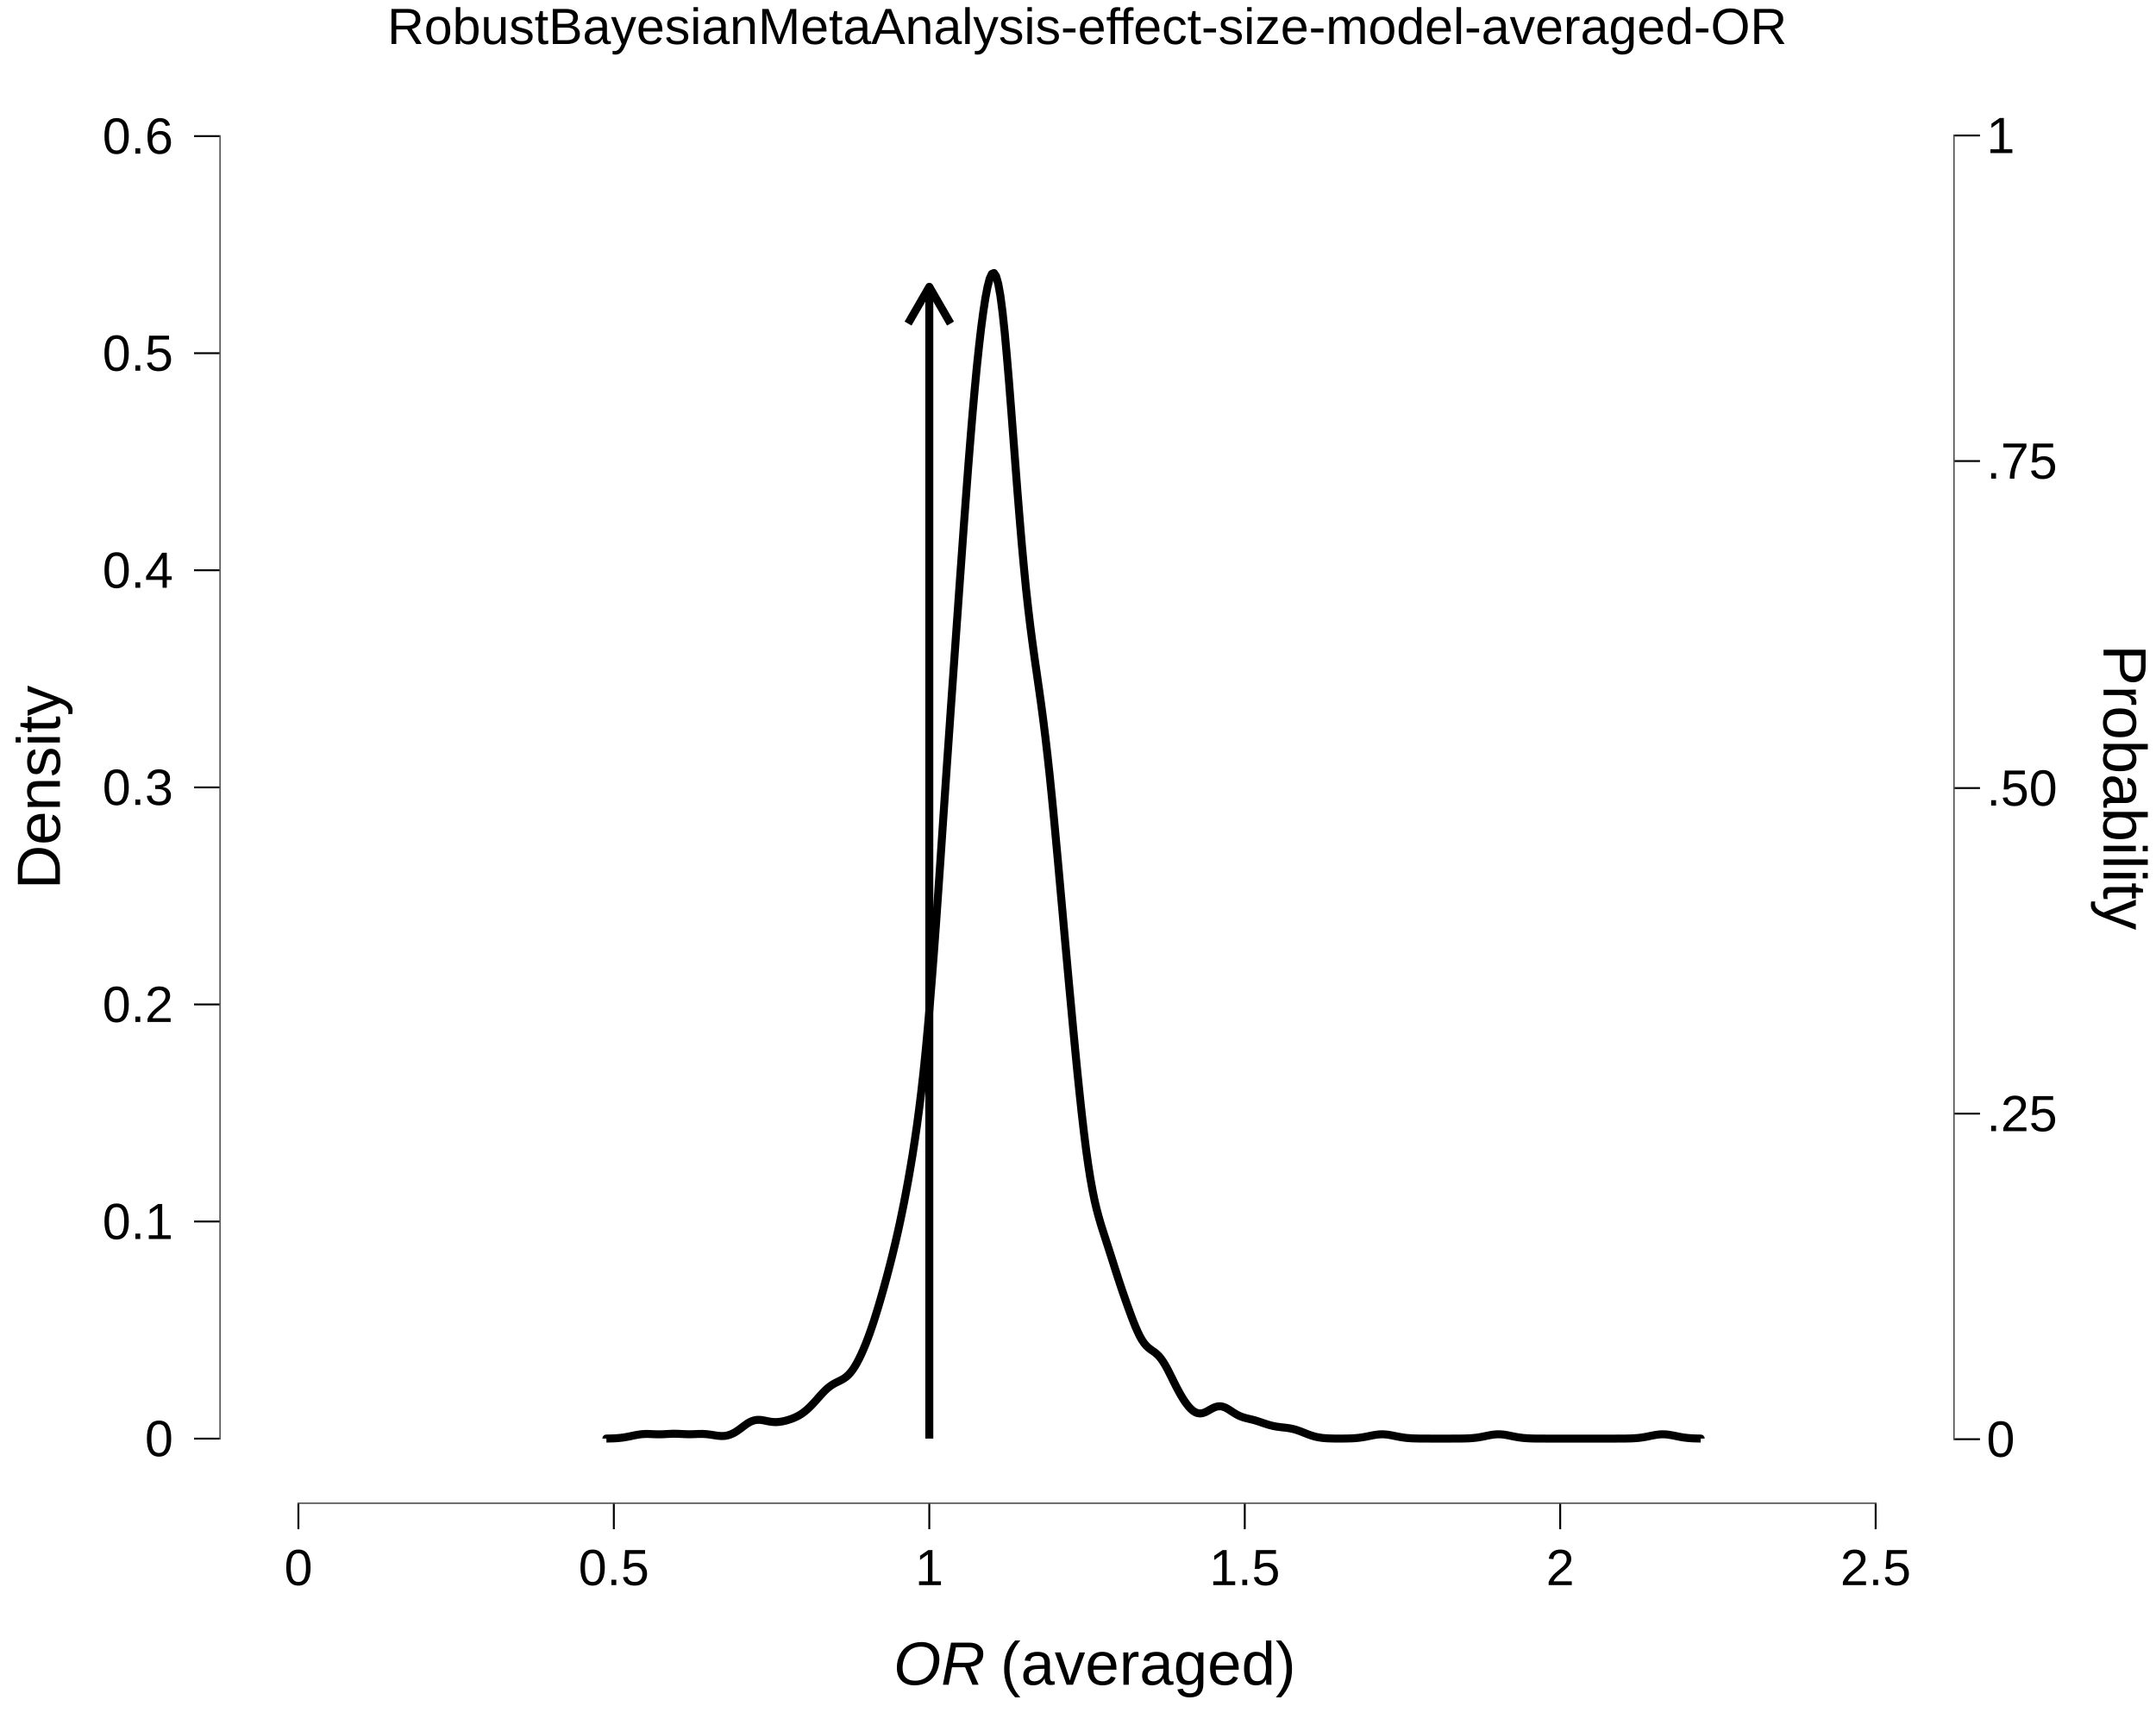
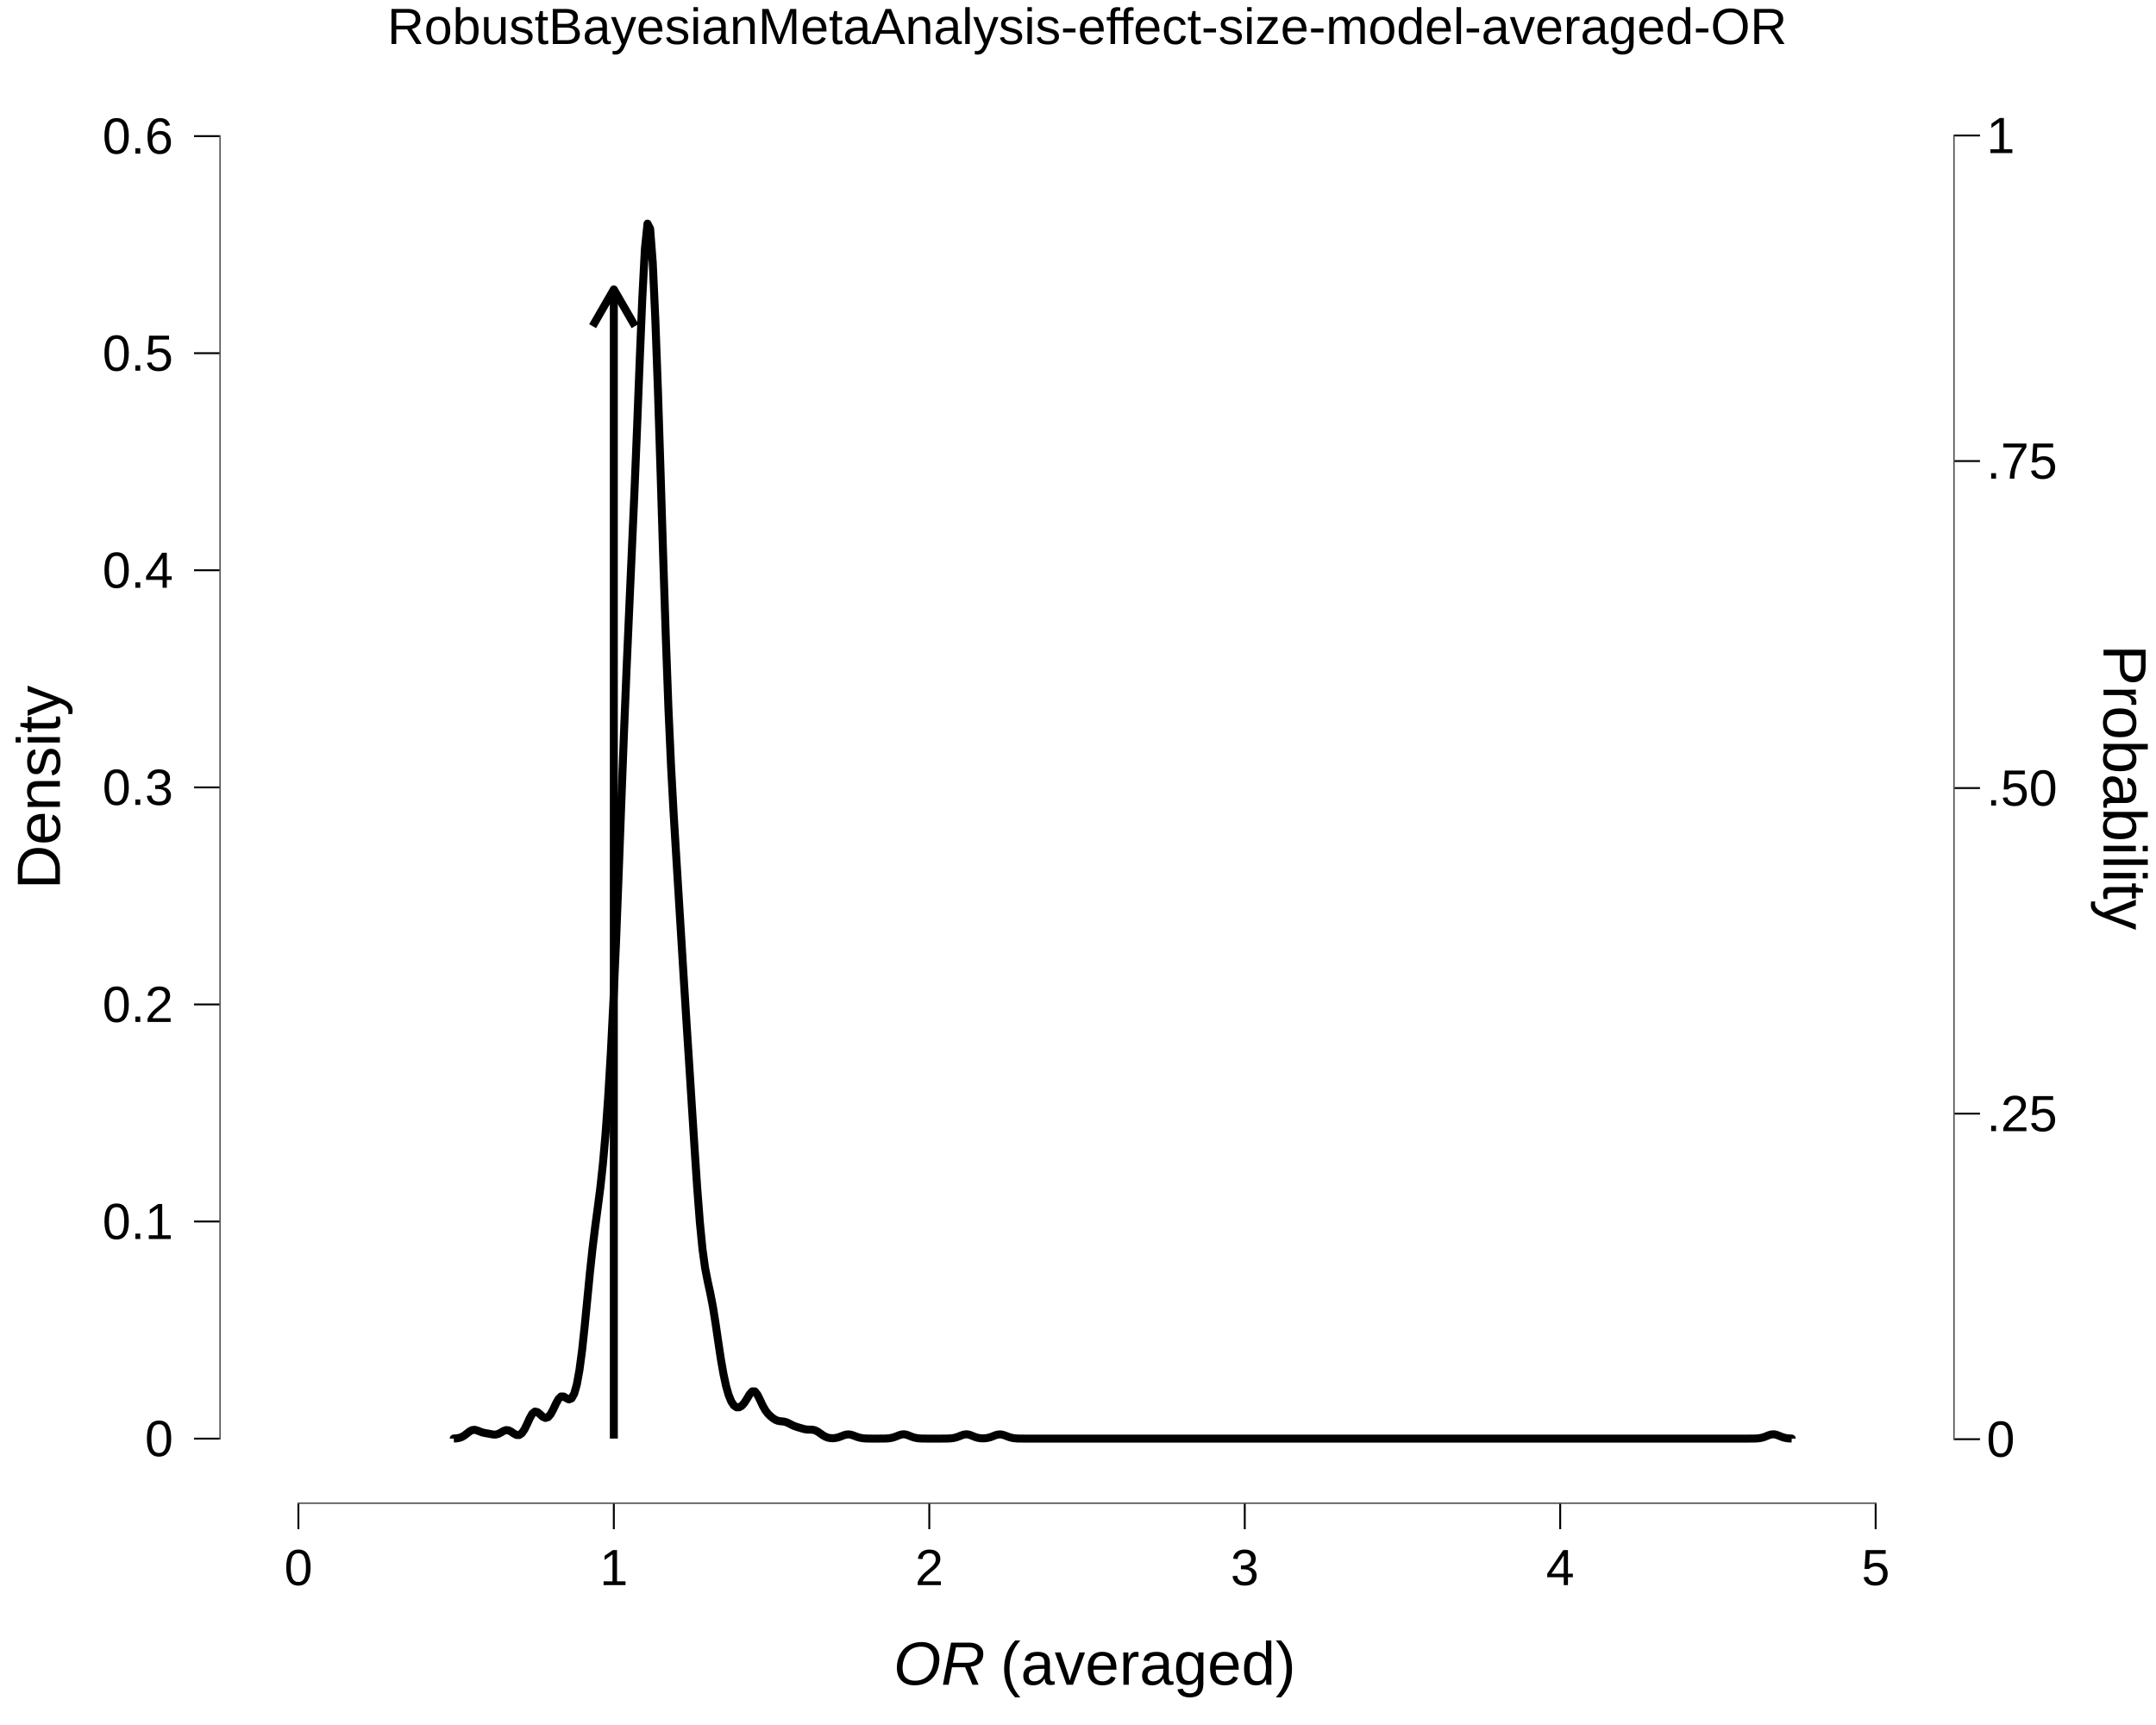
<svg xmlns="http://www.w3.org/2000/svg" viewBox="0 0 720.00 576.00">
  <defs>
    <style type="text/css">
    line, polyline, polygon, path, rect, circle {
      fill: none;
      stroke: #000000;
      stroke-linecap: round;
      stroke-linejoin: round;
      stroke-miterlimit: 10.00;
    }
  </style>
  </defs>
  <rect width="100%" height="100%" style="stroke: none; fill: #FFFFFF;" />
  <rect x="0.00" y="0.00" width="720.00" height="576.00" style="stroke-width: 10.67; stroke: none;" />
  <defs>
    <clipPath id="cpNzMuMzF8NjUyLjcyfDUwMi4xMXwyMy43MA==">
      <rect x="73.31" y="23.70" width="579.41" height="478.41" />
    </clipPath>
  </defs>
  <rect x="73.31" y="23.70" width="579.41" height="478.41" style="stroke-width: 10.67; stroke: none;" clip-path="url(#cpNzMuMzF8NjUyLjcyfDUwMi4xMXwyMy43MA==)" />
-   <polyline points="202.50,480.37 202.50,480.35 203.22,480.34 203.94,480.32 204.65,480.30 205.37,480.27 206.08,480.22 206.80,480.16 207.51,480.08 208.23,479.99 208.94,479.87 209.66,479.74 210.37,479.60 211.09,479.45 211.80,479.30 212.52,479.16 213.23,479.04 213.95,478.94 214.66,478.87 215.38,478.83 216.09,478.82 216.81,478.83 217.52,478.86 218.24,478.89 218.95,478.92 219.67,478.93 220.38,478.94 221.10,478.92 221.81,478.89 222.53,478.85 223.24,478.81 223.96,478.78 224.67,478.75 225.39,478.75 226.10,478.76 226.82,478.79 227.53,478.82 228.25,478.86 228.96,478.89 229.68,478.91 230.39,478.91 231.11,478.90 231.83,478.88 232.54,478.85 233.26,478.82 233.97,478.81 234.69,478.81 235.40,478.85 236.12,478.90 236.83,478.99 237.55,479.09 238.26,479.20 238.98,479.31 239.69,479.41 240.41,479.48 241.12,479.51 241.84,479.48 242.55,479.39 243.27,479.22 243.98,478.98 244.70,478.67 245.41,478.29 246.13,477.84 246.84,477.34 247.56,476.81 248.27,476.27 248.99,475.74 249.70,475.25 250.42,474.84 251.13,474.51 251.85,474.28 252.56,474.14 253.28,474.10 253.99,474.13 254.71,474.23 255.42,474.36 256.14,474.51 256.85,474.65 257.57,474.76 258.29,474.83 259.00,474.86 259.72,474.83 260.43,474.76 261.15,474.65 261.86,474.50 262.58,474.32 263.29,474.11 264.01,473.88 264.72,473.62 265.44,473.32 266.15,472.98 266.87,472.60 267.58,472.16 268.30,471.66 269.01,471.10 269.73,470.48 270.44,469.80 271.16,469.08 271.87,468.31 272.59,467.52 273.30,466.71 274.02,465.91 274.73,465.13 275.45,464.40 276.16,463.73 276.88,463.13 277.59,462.61 278.31,462.16 279.02,461.76 279.74,461.41 280.45,461.06 281.17,460.69 281.88,460.26 282.60,459.74 283.31,459.10 284.03,458.32 284.74,457.39 285.46,456.31 286.18,455.08 286.89,453.72 287.61,452.23 288.32,450.63 289.04,448.90 289.75,447.06 290.47,445.12 291.18,443.06 291.90,440.90 292.61,438.64 293.33,436.30 294.04,433.88 294.76,431.38 295.47,428.82 296.19,426.19 296.90,423.48 297.62,420.68 298.33,417.80 299.05,414.81 299.76,411.70 300.48,408.46 301.19,405.06 301.91,401.51 302.62,397.80 303.34,393.90 304.05,389.80 304.77,385.47 305.48,380.86 306.20,375.93 306.91,370.61 307.63,364.83 308.34,358.53 309.06,351.63 309.77,344.04 310.49,335.81 311.20,326.97 311.92,317.57 312.64,307.72 313.35,297.53 314.07,287.12 314.78,276.61 315.50,266.10 316.21,255.65 316.93,245.30 317.64,235.05 318.36,224.89 319.07,214.78 319.79,204.70 320.50,194.65 321.22,184.66 321.93,174.78 322.65,165.08 323.36,155.67 324.08,146.62 324.79,138.02 325.51,129.95 326.22,122.48 326.94,115.67 327.65,109.53 328.37,104.11 329.08,99.48 329.80,95.74 330.51,93.03 331.23,91.46 331.94,91.17 332.66,92.26 333.37,94.80 334.09,98.79 334.80,104.25 335.52,111.00 336.23,118.78 336.95,127.35 337.66,136.46 338.38,145.85 339.10,155.29 339.81,164.55 340.53,173.45 341.24,181.86 341.96,189.69 342.67,196.88 343.39,203.39 344.10,209.33 344.82,214.81 345.53,219.97 346.25,224.96 346.96,229.94 347.68,235.05 348.39,240.42 349.11,246.16 349.82,252.31 350.54,258.89 351.25,265.89 351.97,273.26 352.68,280.90 353.40,288.72 354.11,296.64 354.83,304.60 355.54,312.56 356.26,320.47 356.97,328.30 357.69,336.04 358.40,343.67 359.12,351.13 359.83,358.39 360.55,365.35 361.26,371.95 361.98,378.12 362.69,383.79 363.41,388.90 364.12,393.45 364.84,397.44 365.55,400.92 366.27,403.95 366.99,406.63 367.70,409.06 368.42,411.33 369.13,413.54 369.85,415.74 370.56,417.96 371.28,420.20 371.99,422.45 372.71,424.69 373.42,426.90 374.14,429.07 374.85,431.19 375.57,433.26 376.28,435.29 377.00,437.28 377.71,439.23 378.43,441.11 379.14,442.89 379.86,444.54 380.57,446.03 381.29,447.32 382.00,448.39 382.72,449.27 383.43,449.96 384.15,450.53 384.86,451.03 385.58,451.53 386.29,452.11 387.01,452.81 387.72,453.67 388.44,454.70 389.15,455.87 389.87,457.17 390.58,458.56 391.30,460.00 392.01,461.45 392.73,462.87 393.45,464.24 394.16,465.54 394.88,466.75 395.59,467.86 396.31,468.86 397.02,469.75 397.74,470.50 398.45,471.11 399.17,471.56 399.88,471.84 400.60,471.96 401.31,471.92 402.03,471.74 402.74,471.44 403.46,471.06 404.17,470.65 404.89,470.26 405.60,469.93 406.32,469.69 407.03,469.58 407.75,469.59 408.46,469.74 409.18,470.01 409.89,470.38 410.61,470.82 411.32,471.29 412.04,471.76 412.75,472.19 413.47,472.58 414.18,472.90 414.90,473.17 415.61,473.40 416.33,473.59 417.04,473.76 417.76,473.93 418.47,474.11 419.19,474.30 419.90,474.52 420.62,474.76 421.34,475.00 422.05,475.25 422.77,475.48 423.48,475.71 424.20,475.91 424.91,476.09 425.63,476.24 426.34,476.37 427.06,476.47 427.77,476.56 428.49,476.64 429.20,476.72 429.92,476.81 430.63,476.92 431.35,477.06 432.06,477.22 432.78,477.42 433.49,477.66 434.21,477.91 434.92,478.19 435.64,478.48 436.35,478.76 437.07,479.04 437.78,479.29 438.50,479.51 439.21,479.71 439.93,479.87 440.64,480.00 441.36,480.11 442.07,480.19 442.79,480.24 443.50,480.29 444.22,480.31 444.93,480.33 445.65,480.35 446.36,480.35 447.08,480.36 447.80,480.36 448.51,480.35 449.23,480.34 449.94,480.33 450.66,480.31 451.37,480.29 452.09,480.25 452.80,480.20 453.52,480.13 454.23,480.04 454.95,479.94 455.66,479.82 456.38,479.69 457.09,479.54 457.81,479.40 458.52,479.25 459.24,479.13 459.95,479.03 460.67,478.96 461.38,478.93 462.10,478.94 462.81,478.99 463.53,479.07 464.24,479.19 464.96,479.32 465.67,479.47 466.39,479.61 467.10,479.75 467.82,479.88 468.53,479.99 469.25,480.09 469.96,480.17 470.68,480.22 471.39,480.27 472.11,480.30 472.82,480.32 473.54,480.34 474.25,480.35 474.97,480.36 475.69,480.36 476.40,480.36 477.12,480.36 477.83,480.37 478.55,480.37 479.26,480.37 479.98,480.37 480.69,480.37 481.41,480.37 482.12,480.37 482.84,480.37 483.55,480.37 484.27,480.37 484.98,480.36 485.70,480.36 486.41,480.36 487.13,480.36 487.84,480.35 488.56,480.34 489.27,480.32 489.99,480.30 490.70,480.27 491.42,480.22 492.13,480.16 492.85,480.08 493.56,479.99 494.28,479.87 494.99,479.74 495.71,479.60 496.42,479.45 497.14,479.31 497.85,479.17 498.57,479.06 499.28,478.98 500.00,478.93 500.71,478.93 501.43,478.96 502.15,479.03 502.86,479.14 503.58,479.27 504.29,479.41 505.01,479.56 505.72,479.70 506.44,479.83 507.15,479.95 507.87,480.05 508.58,480.14 509.30,480.20 510.01,480.25 510.73,480.29 511.44,480.32 512.16,480.34 512.87,480.35 513.59,480.36 514.30,480.36 515.02,480.36 515.73,480.36 516.45,480.37 517.16,480.37 517.88,480.37 518.59,480.37 519.31,480.37 520.02,480.37 520.74,480.37 521.45,480.37 522.17,480.37 522.88,480.37 523.60,480.37 524.31,480.37 525.03,480.37 525.74,480.37 526.46,480.37 527.17,480.37 527.89,480.37 528.61,480.37 529.32,480.37 530.04,480.37 530.75,480.37 531.47,480.37 532.18,480.37 532.90,480.37 533.61,480.37 534.33,480.37 535.04,480.37 535.76,480.37 536.47,480.37 537.19,480.37 537.90,480.37 538.62,480.37 539.33,480.37 540.05,480.36 540.76,480.36 541.48,480.36 542.19,480.35 542.91,480.35 543.62,480.33 544.34,480.32 545.05,480.29 545.77,480.25 546.48,480.20 547.20,480.14 547.91,480.05 548.63,479.95 549.34,479.83 550.06,479.70 550.77,479.55 551.49,479.41 552.20,479.27 552.92,479.14 553.63,479.04 554.35,478.96 555.06,478.93 555.78,478.94 556.50,478.98 557.21,479.07 557.93,479.18 558.64,479.31 559.36,479.45 560.07,479.60 560.79,479.74 561.50,479.87 562.22,479.99 562.93,480.08 563.65,480.16 564.36,480.22 565.08,480.27 565.79,480.30 566.51,480.32 567.22,480.34 567.94,480.35 567.94,480.37 " style="stroke-width: 2.67; stroke-linecap: butt;" clip-path="url(#cpNzMuMzF8NjUyLjcyfDUwMi4xMXwyMy43MA==)" />
-   <line x1="310.34" y1="480.37" x2="310.34" y2="95.77" style="stroke-width: 2.67; stroke-linecap: butt;" clip-path="url(#cpNzMuMzF8NjUyLjcyfDUwMi4xMXwyMy43MA==)" />
-   <polyline points="317.43,108.04 310.34,95.77 303.25,108.04 " style="stroke-width: 2.67; stroke-linecap: butt;" clip-path="url(#cpNzMuMzF8NjUyLjcyfDUwMi4xMXwyMy43MA==)" />
+   <polyline points="151.53,480.37 151.53,480.34 152.41,480.29 153.28,480.15 154.15,479.86 155.03,479.36 155.90,478.69 156.78,478.00 157.65,477.53 158.53,477.43 159.40,477.66 160.28,478.02 161.15,478.33 162.02,478.52 162.90,478.67 163.77,478.83 164.65,479.00 165.52,479.03 166.40,478.80 167.27,478.35 168.15,477.83 169.02,477.53 169.89,477.63 170.77,478.09 171.64,478.70 172.52,479.15 173.39,479.17 174.27,478.57 175.14,477.30 176.02,475.51 176.89,473.59 177.76,472.06 178.64,471.34 179.51,471.54 180.39,472.28 181.26,473.07 182.14,473.47 183.01,473.22 183.88,472.23 184.76,470.61 185.63,468.74 186.51,467.15 187.38,466.30 188.26,466.33 189.13,466.87 190.01,467.29 190.88,466.94 191.75,465.38 192.63,462.30 193.50,457.52 194.38,450.96 195.25,442.87 196.13,433.91 197.00,424.97 197.88,416.84 198.75,409.74 199.62,403.25 200.50,396.45 201.37,388.36 202.25,378.31 203.12,366.02 204.00,351.31 204.87,334.00 205.75,313.88 206.62,291.40 207.49,267.88 208.37,244.93 209.24,223.52 210.12,203.57 210.99,184.21 211.87,164.29 212.74,143.07 213.61,120.89 214.49,99.76 215.36,83.15 216.24,74.68 217.11,76.36 217.99,87.80 218.86,106.84 219.74,130.98 220.61,158.11 221.48,186.23 222.36,213.11 223.23,236.66 224.11,256.03 224.98,272.04 225.86,286.44 226.73,300.60 227.61,314.88 228.48,329.02 229.35,342.83 230.23,356.46 231.10,370.18 231.98,383.88 232.85,396.91 233.73,408.27 234.60,417.13 235.47,423.42 236.35,427.91 237.22,431.89 238.10,436.46 238.97,441.94 239.85,447.94 240.72,453.74 241.60,458.78 242.47,462.81 243.34,465.85 244.22,467.99 245.09,469.31 245.97,469.91 246.84,469.91 247.72,469.40 248.59,468.41 249.47,467.03 250.34,465.58 251.21,464.60 252.09,464.61 252.96,465.72 253.84,467.50 254.71,469.36 255.59,470.91 256.46,472.05 257.34,472.92 258.21,473.62 259.08,474.15 259.96,474.47 260.83,474.59 261.71,474.67 262.58,474.89 263.46,475.28 264.33,475.75 265.20,476.15 266.08,476.46 266.95,476.72 267.83,476.98 268.70,477.22 269.58,477.35 270.45,477.37 271.33,477.40 272.20,477.60 273.07,478.04 273.95,478.65 274.82,479.26 275.70,479.76 276.57,480.07 277.45,480.22 278.32,480.24 279.20,480.13 280.07,479.91 280.94,479.59 281.82,479.25 282.69,479.00 283.57,478.96 284.44,479.14 285.32,479.45 286.19,479.79 287.07,480.05 287.94,480.22 288.81,480.31 289.69,480.35 290.56,480.36 291.44,480.37 292.31,480.37 293.19,480.37 294.06,480.36 294.93,480.36 295.81,480.34 296.68,480.28 297.56,480.16 298.43,479.94 299.31,479.63 300.18,479.27 301.06,479.00 301.93,478.92 302.80,479.09 303.68,479.42 304.55,479.77 305.43,480.05 306.30,480.22 307.18,480.31 308.05,480.35 308.93,480.36 309.80,480.37 310.67,480.37 311.55,480.37 312.42,480.37 313.30,480.37 314.17,480.37 315.05,480.36 315.92,480.36 316.79,480.33 317.67,480.27 318.54,480.15 319.42,479.92 320.29,479.61 321.17,479.26 322.04,478.99 322.92,478.93 323.79,479.10 324.66,479.44 325.54,479.79 326.41,480.07 327.29,480.23 328.16,480.28 329.04,480.25 329.91,480.12 330.79,479.88 331.66,479.55 332.53,479.21 333.41,478.99 334.28,478.97 335.16,479.17 336.03,479.49 336.91,479.82 337.78,480.08 338.66,480.24 339.53,480.32 340.40,480.35 341.28,480.36 342.15,480.37 343.03,480.37 343.90,480.37 344.78,480.37 345.65,480.37 346.52,480.37 347.40,480.37 348.27,480.37 349.15,480.37 350.02,480.37 350.90,480.37 351.77,480.37 352.65,480.37 353.52,480.37 354.39,480.37 355.27,480.37 356.14,480.37 357.02,480.37 357.89,480.37 358.77,480.37 359.64,480.37 360.52,480.37 361.39,480.37 362.26,480.37 363.14,480.37 364.01,480.37 364.89,480.37 365.76,480.37 366.64,480.37 367.51,480.37 368.39,480.37 369.26,480.37 370.13,480.37 371.01,480.37 371.88,480.37 372.76,480.37 373.63,480.37 374.51,480.37 375.38,480.37 376.25,480.37 377.13,480.37 378.00,480.37 378.88,480.37 379.75,480.37 380.63,480.37 381.50,480.37 382.38,480.37 383.25,480.37 384.12,480.37 385.00,480.37 385.87,480.37 386.75,480.37 387.62,480.37 388.50,480.37 389.37,480.37 390.25,480.37 391.12,480.37 391.99,480.37 392.87,480.37 393.74,480.37 394.62,480.37 395.49,480.37 396.37,480.37 397.24,480.37 398.11,480.37 398.99,480.37 399.86,480.37 400.74,480.37 401.61,480.37 402.49,480.37 403.36,480.37 404.24,480.37 405.11,480.37 405.98,480.37 406.86,480.37 407.73,480.37 408.61,480.37 409.48,480.37 410.36,480.37 411.23,480.37 412.11,480.37 412.98,480.37 413.85,480.37 414.73,480.37 415.60,480.37 416.48,480.37 417.35,480.37 418.23,480.37 419.10,480.37 419.98,480.37 420.85,480.37 421.72,480.37 422.60,480.37 423.47,480.37 424.35,480.37 425.22,480.37 426.10,480.37 426.97,480.37 427.84,480.37 428.72,480.37 429.59,480.37 430.47,480.37 431.34,480.37 432.22,480.37 433.09,480.37 433.97,480.37 434.84,480.37 435.71,480.37 436.59,480.37 437.46,480.37 438.34,480.37 439.21,480.37 440.09,480.37 440.96,480.37 441.84,480.37 442.71,480.37 443.58,480.37 444.46,480.37 445.33,480.37 446.21,480.37 447.08,480.37 447.96,480.37 448.83,480.37 449.71,480.37 450.58,480.37 451.45,480.37 452.33,480.37 453.20,480.37 454.08,480.37 454.95,480.37 455.83,480.37 456.70,480.37 457.57,480.37 458.45,480.37 459.32,480.37 460.20,480.37 461.07,480.37 461.95,480.37 462.82,480.37 463.70,480.37 464.57,480.37 465.44,480.37 466.32,480.37 467.19,480.37 468.07,480.37 468.94,480.37 469.82,480.37 470.69,480.37 471.57,480.37 472.44,480.37 473.31,480.37 474.19,480.37 475.06,480.37 475.94,480.37 476.81,480.37 477.69,480.37 478.56,480.37 479.43,480.37 480.31,480.37 481.18,480.37 482.06,480.37 482.93,480.37 483.81,480.37 484.68,480.37 485.56,480.37 486.43,480.37 487.30,480.37 488.18,480.37 489.05,480.37 489.93,480.37 490.80,480.37 491.68,480.37 492.55,480.37 493.43,480.37 494.30,480.37 495.17,480.37 496.05,480.37 496.92,480.37 497.80,480.37 498.67,480.37 499.55,480.37 500.42,480.37 501.30,480.37 502.17,480.37 503.04,480.37 503.92,480.37 504.79,480.37 505.67,480.37 506.54,480.37 507.42,480.37 508.29,480.37 509.16,480.37 510.04,480.37 510.91,480.37 511.79,480.37 512.66,480.37 513.54,480.37 514.41,480.37 515.29,480.37 516.16,480.37 517.03,480.37 517.91,480.37 518.78,480.37 519.66,480.37 520.53,480.37 521.41,480.37 522.28,480.37 523.16,480.37 524.03,480.37 524.90,480.37 525.78,480.37 526.65,480.37 527.53,480.37 528.40,480.37 529.28,480.37 530.15,480.37 531.03,480.37 531.90,480.37 532.77,480.37 533.65,480.37 534.52,480.37 535.40,480.37 536.27,480.37 537.15,480.37 538.02,480.37 538.89,480.37 539.77,480.37 540.64,480.37 541.52,480.37 542.39,480.37 543.27,480.37 544.14,480.37 545.02,480.37 545.89,480.37 546.76,480.37 547.64,480.37 548.51,480.37 549.39,480.37 550.26,480.37 551.14,480.37 552.01,480.37 552.89,480.37 553.76,480.37 554.63,480.37 555.51,480.37 556.38,480.37 557.26,480.37 558.13,480.37 559.01,480.37 559.88,480.37 560.75,480.37 561.63,480.37 562.50,480.37 563.38,480.37 564.25,480.37 565.13,480.37 566.00,480.37 566.88,480.37 567.75,480.37 568.62,480.37 569.50,480.37 570.37,480.37 571.25,480.37 572.12,480.37 573.00,480.37 573.87,480.37 574.75,480.37 575.62,480.37 576.49,480.37 577.37,480.37 578.24,480.37 579.12,480.37 579.99,480.37 580.87,480.37 581.74,480.37 582.62,480.37 583.49,480.37 584.36,480.36 585.24,480.36 586.11,480.34 586.99,480.29 587.86,480.18 588.74,479.98 589.61,479.67 590.48,479.31 591.36,479.02 592.23,478.92 593.11,479.05 593.98,479.37 594.86,479.73 595.73,480.03 596.61,480.22 597.48,480.31 598.35,480.35 598.35,480.37 " style="stroke-width: 2.67; stroke-linecap: butt;" clip-path="url(#cpNzMuMzF8NjUyLjcyfDUwMi4xMXwyMy43MA==)" />
+   <line x1="204.99" y1="480.37" x2="204.99" y2="96.64" style="stroke-width: 2.67; stroke-linecap: butt;" clip-path="url(#cpNzMuMzF8NjUyLjcyfDUwMi4xMXwyMy43MA==)" />
+   <polyline points="212.08,108.91 204.99,96.64 197.91,108.91 " style="stroke-width: 2.67; stroke-linecap: butt;" clip-path="url(#cpNzMuMzF8NjUyLjcyfDUwMi4xMXwyMy43MA==)" />
  <line x1="99.33" y1="502.11" x2="626.70" y2="502.11" style="stroke-width: 0.64; stroke-linecap: butt;" clip-path="url(#cpNzMuMzF8NjUyLjcyfDUwMi4xMXwyMy43MA==)" />
  <line x1="73.31" y1="480.69" x2="73.31" y2="45.13" style="stroke-width: 0.64; stroke-linecap: butt;" clip-path="url(#cpNzMuMzF8NjUyLjcyfDUwMi4xMXwyMy43MA==)" />
  <line x1="652.72" y1="480.90" x2="652.72" y2="44.91" style="stroke-width: 0.64; stroke-linecap: butt;" clip-path="url(#cpNzMuMzF8NjUyLjcyfDUwMi4xMXwyMy43MA==)" />
  <rect x="73.31" y="23.70" width="579.41" height="478.41" style="stroke-width: 0.00; stroke: none;" clip-path="url(#cpNzMuMzF8NjUyLjcyfDUwMi4xMXwyMy43MA==)" />
  <defs>
    <clipPath id="cpMC4wMHw3MjAuMDB8NTc2LjAwfDAuMDA=">
      <rect x="0.00" y="0.00" width="720.00" height="576.00" />
    </clipPath>
  </defs>
  <polyline points="73.31,502.11 73.31,23.70 " style="stroke-width: 0.00; stroke: none; stroke-linecap: butt;" clip-path="url(#cpMC4wMHw3MjAuMDB8NTc2LjAwfDAuMDA=)" />
  <g clip-path="url(#cpMC4wMHw3MjAuMDB8NTc2LjAwfDAuMDA=)">
    <text x="48.38" y="486.22" style="font-size: 17.00px; font-family: Liberation Sans;" textLength="9.45px" lengthAdjust="spacingAndGlyphs">0</text>
  </g>
  <g clip-path="url(#cpMC4wMHw3MjAuMDB8NTc2LjAwfDAuMDA=)">
    <text x="34.21" y="413.73" style="font-size: 17.00px; font-family: Liberation Sans;" textLength="23.62px" lengthAdjust="spacingAndGlyphs">0.1</text>
  </g>
  <g clip-path="url(#cpMC4wMHw3MjAuMDB8NTc2LjAwfDAuMDA=)">
    <text x="34.21" y="341.25" style="font-size: 17.00px; font-family: Liberation Sans;" textLength="23.62px" lengthAdjust="spacingAndGlyphs">0.2</text>
  </g>
  <g clip-path="url(#cpMC4wMHw3MjAuMDB8NTc2LjAwfDAuMDA=)">
    <text x="34.21" y="268.76" style="font-size: 17.00px; font-family: Liberation Sans;" textLength="23.62px" lengthAdjust="spacingAndGlyphs">0.3</text>
  </g>
  <g clip-path="url(#cpMC4wMHw3MjAuMDB8NTc2LjAwfDAuMDA=)">
    <text x="34.21" y="196.27" style="font-size: 17.00px; font-family: Liberation Sans;" textLength="23.62px" lengthAdjust="spacingAndGlyphs">0.4</text>
  </g>
  <g clip-path="url(#cpMC4wMHw3MjAuMDB8NTc2LjAwfDAuMDA=)">
    <text x="34.21" y="123.79" style="font-size: 17.00px; font-family: Liberation Sans;" textLength="23.62px" lengthAdjust="spacingAndGlyphs">0.5</text>
  </g>
  <g clip-path="url(#cpMC4wMHw3MjAuMDB8NTc2LjAwfDAuMDA=)">
    <text x="34.21" y="51.30" style="font-size: 17.00px; font-family: Liberation Sans;" textLength="23.62px" lengthAdjust="spacingAndGlyphs">0.6</text>
  </g>
  <polyline points="64.80,480.37 73.31,480.37 " style="stroke-width: 0.64; stroke-linecap: butt;" clip-path="url(#cpMC4wMHw3MjAuMDB8NTc2LjAwfDAuMDA=)" />
  <polyline points="64.80,407.88 73.31,407.88 " style="stroke-width: 0.64; stroke-linecap: butt;" clip-path="url(#cpMC4wMHw3MjAuMDB8NTc2LjAwfDAuMDA=)" />
  <polyline points="64.80,335.39 73.31,335.39 " style="stroke-width: 0.64; stroke-linecap: butt;" clip-path="url(#cpMC4wMHw3MjAuMDB8NTc2LjAwfDAuMDA=)" />
  <polyline points="64.80,262.91 73.31,262.91 " style="stroke-width: 0.64; stroke-linecap: butt;" clip-path="url(#cpMC4wMHw3MjAuMDB8NTc2LjAwfDAuMDA=)" />
  <polyline points="64.80,190.42 73.31,190.42 " style="stroke-width: 0.64; stroke-linecap: butt;" clip-path="url(#cpMC4wMHw3MjAuMDB8NTc2LjAwfDAuMDA=)" />
  <polyline points="64.80,117.93 73.31,117.93 " style="stroke-width: 0.64; stroke-linecap: butt;" clip-path="url(#cpMC4wMHw3MjAuMDB8NTc2LjAwfDAuMDA=)" />
  <polyline points="64.80,45.45 73.31,45.45 " style="stroke-width: 0.64; stroke-linecap: butt;" clip-path="url(#cpMC4wMHw3MjAuMDB8NTc2LjAwfDAuMDA=)" />
  <polyline points="652.72,502.11 652.72,23.70 " style="stroke-width: 0.00; stroke: none; stroke-linecap: butt;" clip-path="url(#cpMC4wMHw3MjAuMDB8NTc2LjAwfDAuMDA=)" />
  <polyline points="652.72,480.56 661.22,480.56 " style="stroke-width: 0.64; stroke-linecap: butt;" clip-path="url(#cpMC4wMHw3MjAuMDB8NTc2LjAwfDAuMDA=)" />
  <polyline points="652.72,371.85 661.22,371.85 " style="stroke-width: 0.64; stroke-linecap: butt;" clip-path="url(#cpMC4wMHw3MjAuMDB8NTc2LjAwfDAuMDA=)" />
  <polyline points="652.72,263.15 661.22,263.15 " style="stroke-width: 0.64; stroke-linecap: butt;" clip-path="url(#cpMC4wMHw3MjAuMDB8NTc2LjAwfDAuMDA=)" />
  <polyline points="652.72,153.96 661.22,153.96 " style="stroke-width: 0.64; stroke-linecap: butt;" clip-path="url(#cpMC4wMHw3MjAuMDB8NTc2LjAwfDAuMDA=)" />
  <polyline points="652.72,45.25 661.22,45.25 " style="stroke-width: 0.64; stroke-linecap: butt;" clip-path="url(#cpMC4wMHw3MjAuMDB8NTc2LjAwfDAuMDA=)" />
  <g clip-path="url(#cpMC4wMHw3MjAuMDB8NTc2LjAwfDAuMDA=)">
    <text x="663.41" y="486.41" style="font-size: 17.00px; font-family: Liberation Sans;" textLength="9.45px" lengthAdjust="spacingAndGlyphs">0</text>
  </g>
  <g clip-path="url(#cpMC4wMHw3MjAuMDB8NTc2LjAwfDAuMDA=)">
    <text x="663.41" y="377.71" style="font-size: 17.00px; font-family: Liberation Sans;" textLength="23.62px" lengthAdjust="spacingAndGlyphs">.25</text>
  </g>
  <g clip-path="url(#cpMC4wMHw3MjAuMDB8NTc2LjAwfDAuMDA=)">
    <text x="663.41" y="269.00" style="font-size: 17.00px; font-family: Liberation Sans;" textLength="23.62px" lengthAdjust="spacingAndGlyphs">.50</text>
  </g>
  <g clip-path="url(#cpMC4wMHw3MjAuMDB8NTc2LjAwfDAuMDA=)">
    <text x="663.41" y="159.81" style="font-size: 17.00px; font-family: Liberation Sans;" textLength="23.62px" lengthAdjust="spacingAndGlyphs">.75</text>
  </g>
  <g clip-path="url(#cpMC4wMHw3MjAuMDB8NTc2LjAwfDAuMDA=)">
    <text x="663.41" y="51.10" style="font-size: 17.00px; font-family: Liberation Sans;" textLength="9.45px" lengthAdjust="spacingAndGlyphs">1</text>
  </g>
  <polyline points="73.31,502.11 652.72,502.11 " style="stroke-width: 0.00; stroke: none; stroke-linecap: butt;" clip-path="url(#cpMC4wMHw3MjAuMDB8NTc2LjAwfDAuMDA=)" />
  <polyline points="99.65,510.62 99.65,502.11 " style="stroke-width: 0.64; stroke-linecap: butt;" clip-path="url(#cpMC4wMHw3MjAuMDB8NTc2LjAwfDAuMDA=)" />
  <polyline points="204.99,510.62 204.99,502.11 " style="stroke-width: 0.64; stroke-linecap: butt;" clip-path="url(#cpMC4wMHw3MjAuMDB8NTc2LjAwfDAuMDA=)" />
  <polyline points="310.34,510.62 310.34,502.11 " style="stroke-width: 0.64; stroke-linecap: butt;" clip-path="url(#cpMC4wMHw3MjAuMDB8NTc2LjAwfDAuMDA=)" />
  <polyline points="415.69,510.62 415.69,502.11 " style="stroke-width: 0.64; stroke-linecap: butt;" clip-path="url(#cpMC4wMHw3MjAuMDB8NTc2LjAwfDAuMDA=)" />
  <polyline points="521.03,510.62 521.03,502.11 " style="stroke-width: 0.64; stroke-linecap: butt;" clip-path="url(#cpMC4wMHw3MjAuMDB8NTc2LjAwfDAuMDA=)" />
  <polyline points="626.38,510.62 626.38,502.11 " style="stroke-width: 0.64; stroke-linecap: butt;" clip-path="url(#cpMC4wMHw3MjAuMDB8NTc2LjAwfDAuMDA=)" />
  <g clip-path="url(#cpMC4wMHw3MjAuMDB8NTc2LjAwfDAuMDA=)">
    <text x="94.92" y="529.29" style="font-size: 17.00px; font-family: Liberation Sans;" textLength="9.45px" lengthAdjust="spacingAndGlyphs">0</text>
  </g>
  <g clip-path="url(#cpMC4wMHw3MjAuMDB8NTc2LjAwfDAuMDA=)">
-     <text x="193.18" y="529.29" style="font-size: 17.00px; font-family: Liberation Sans;" textLength="23.62px" lengthAdjust="spacingAndGlyphs">0.5</text>
+     <text x="200.27" y="529.29" style="font-size: 17.00px; font-family: Liberation Sans;" textLength="9.45px" lengthAdjust="spacingAndGlyphs">1</text>
  </g>
  <g clip-path="url(#cpMC4wMHw3MjAuMDB8NTc2LjAwfDAuMDA=)">
-     <text x="305.61" y="529.29" style="font-size: 17.00px; font-family: Liberation Sans;" textLength="9.45px" lengthAdjust="spacingAndGlyphs">1</text>
+     <text x="305.61" y="529.29" style="font-size: 17.00px; font-family: Liberation Sans;" textLength="9.45px" lengthAdjust="spacingAndGlyphs">2</text>
  </g>
  <g clip-path="url(#cpMC4wMHw3MjAuMDB8NTc2LjAwfDAuMDA=)">
-     <text x="403.87" y="529.29" style="font-size: 17.00px; font-family: Liberation Sans;" textLength="23.62px" lengthAdjust="spacingAndGlyphs">1.5</text>
+     <text x="410.96" y="529.29" style="font-size: 17.00px; font-family: Liberation Sans;" textLength="9.45px" lengthAdjust="spacingAndGlyphs">3</text>
  </g>
  <g clip-path="url(#cpMC4wMHw3MjAuMDB8NTc2LjAwfDAuMDA=)">
-     <text x="516.31" y="529.29" style="font-size: 17.00px; font-family: Liberation Sans;" textLength="9.45px" lengthAdjust="spacingAndGlyphs">2</text>
+     <text x="516.31" y="529.29" style="font-size: 17.00px; font-family: Liberation Sans;" textLength="9.45px" lengthAdjust="spacingAndGlyphs">4</text>
  </g>
  <g clip-path="url(#cpMC4wMHw3MjAuMDB8NTc2LjAwfDAuMDA=)">
-     <text x="614.57" y="529.29" style="font-size: 17.00px; font-family: Liberation Sans;" textLength="23.62px" lengthAdjust="spacingAndGlyphs">2.5</text>
+     <text x="621.66" y="529.29" style="font-size: 17.00px; font-family: Liberation Sans;" textLength="9.45px" lengthAdjust="spacingAndGlyphs">5</text>
  </g>
  <g clip-path="url(#cpMC4wMHw3MjAuMDB8NTc2LjAwfDAuMDA=)">
    <text x="293.30" y="562.55" style="font-size: 20.40px; font-family: Symbola;" textLength="5.09px" lengthAdjust="spacingAndGlyphs"> </text>
  </g>
  <g clip-path="url(#cpMC4wMHw3MjAuMDB8NTc2LjAwfDAuMDA=)">
    <text x="298.40" y="562.55" style="font-size: 20.40px; font-style: italic; font-family: Liberation Sans;" textLength="30.58px" lengthAdjust="spacingAndGlyphs">OR</text>
  </g>
  <g clip-path="url(#cpMC4wMHw3MjAuMDB8NTc2LjAwfDAuMDA=)">
    <text x="328.97" y="562.55" style="font-size: 20.40px; font-family: Symbola;" textLength="5.09px" lengthAdjust="spacingAndGlyphs"> </text>
  </g>
  <g clip-path="url(#cpMC4wMHw3MjAuMDB8NTc2LjAwfDAuMDA=)">
    <text x="334.07" y="562.55" style="font-size: 20.40px; font-family: Liberation Sans;" textLength="98.66px" lengthAdjust="spacingAndGlyphs">(averaged)</text>
  </g>
  <g clip-path="url(#cpMC4wMHw3MjAuMDB8NTc2LjAwfDAuMDA=)">
    <text transform="translate(20.01,296.92) rotate(-90)" style="font-size: 20.40px; font-family: Liberation Sans;" textLength="68.02px" lengthAdjust="spacingAndGlyphs">Density</text>
  </g>
  <g clip-path="url(#cpMC4wMHw3MjAuMDB8NTc2LjAwfDAuMDA=)">
    <text transform="translate(702.48,215.29) rotate(90)" style="font-size: 20.40px; font-family: Liberation Sans;" textLength="95.23px" lengthAdjust="spacingAndGlyphs">Probability</text>
  </g>
  <g clip-path="url(#cpMC4wMHw3MjAuMDB8NTc2LjAwfDAuMDA=)">
    <text x="129.35" y="14.69" style="font-size: 17.00px; font-family: Liberation Sans;" textLength="467.33px" lengthAdjust="spacingAndGlyphs">RobustBayesianMetaAnalysis-effect-size-model-averaged-OR</text>
  </g>
</svg>
